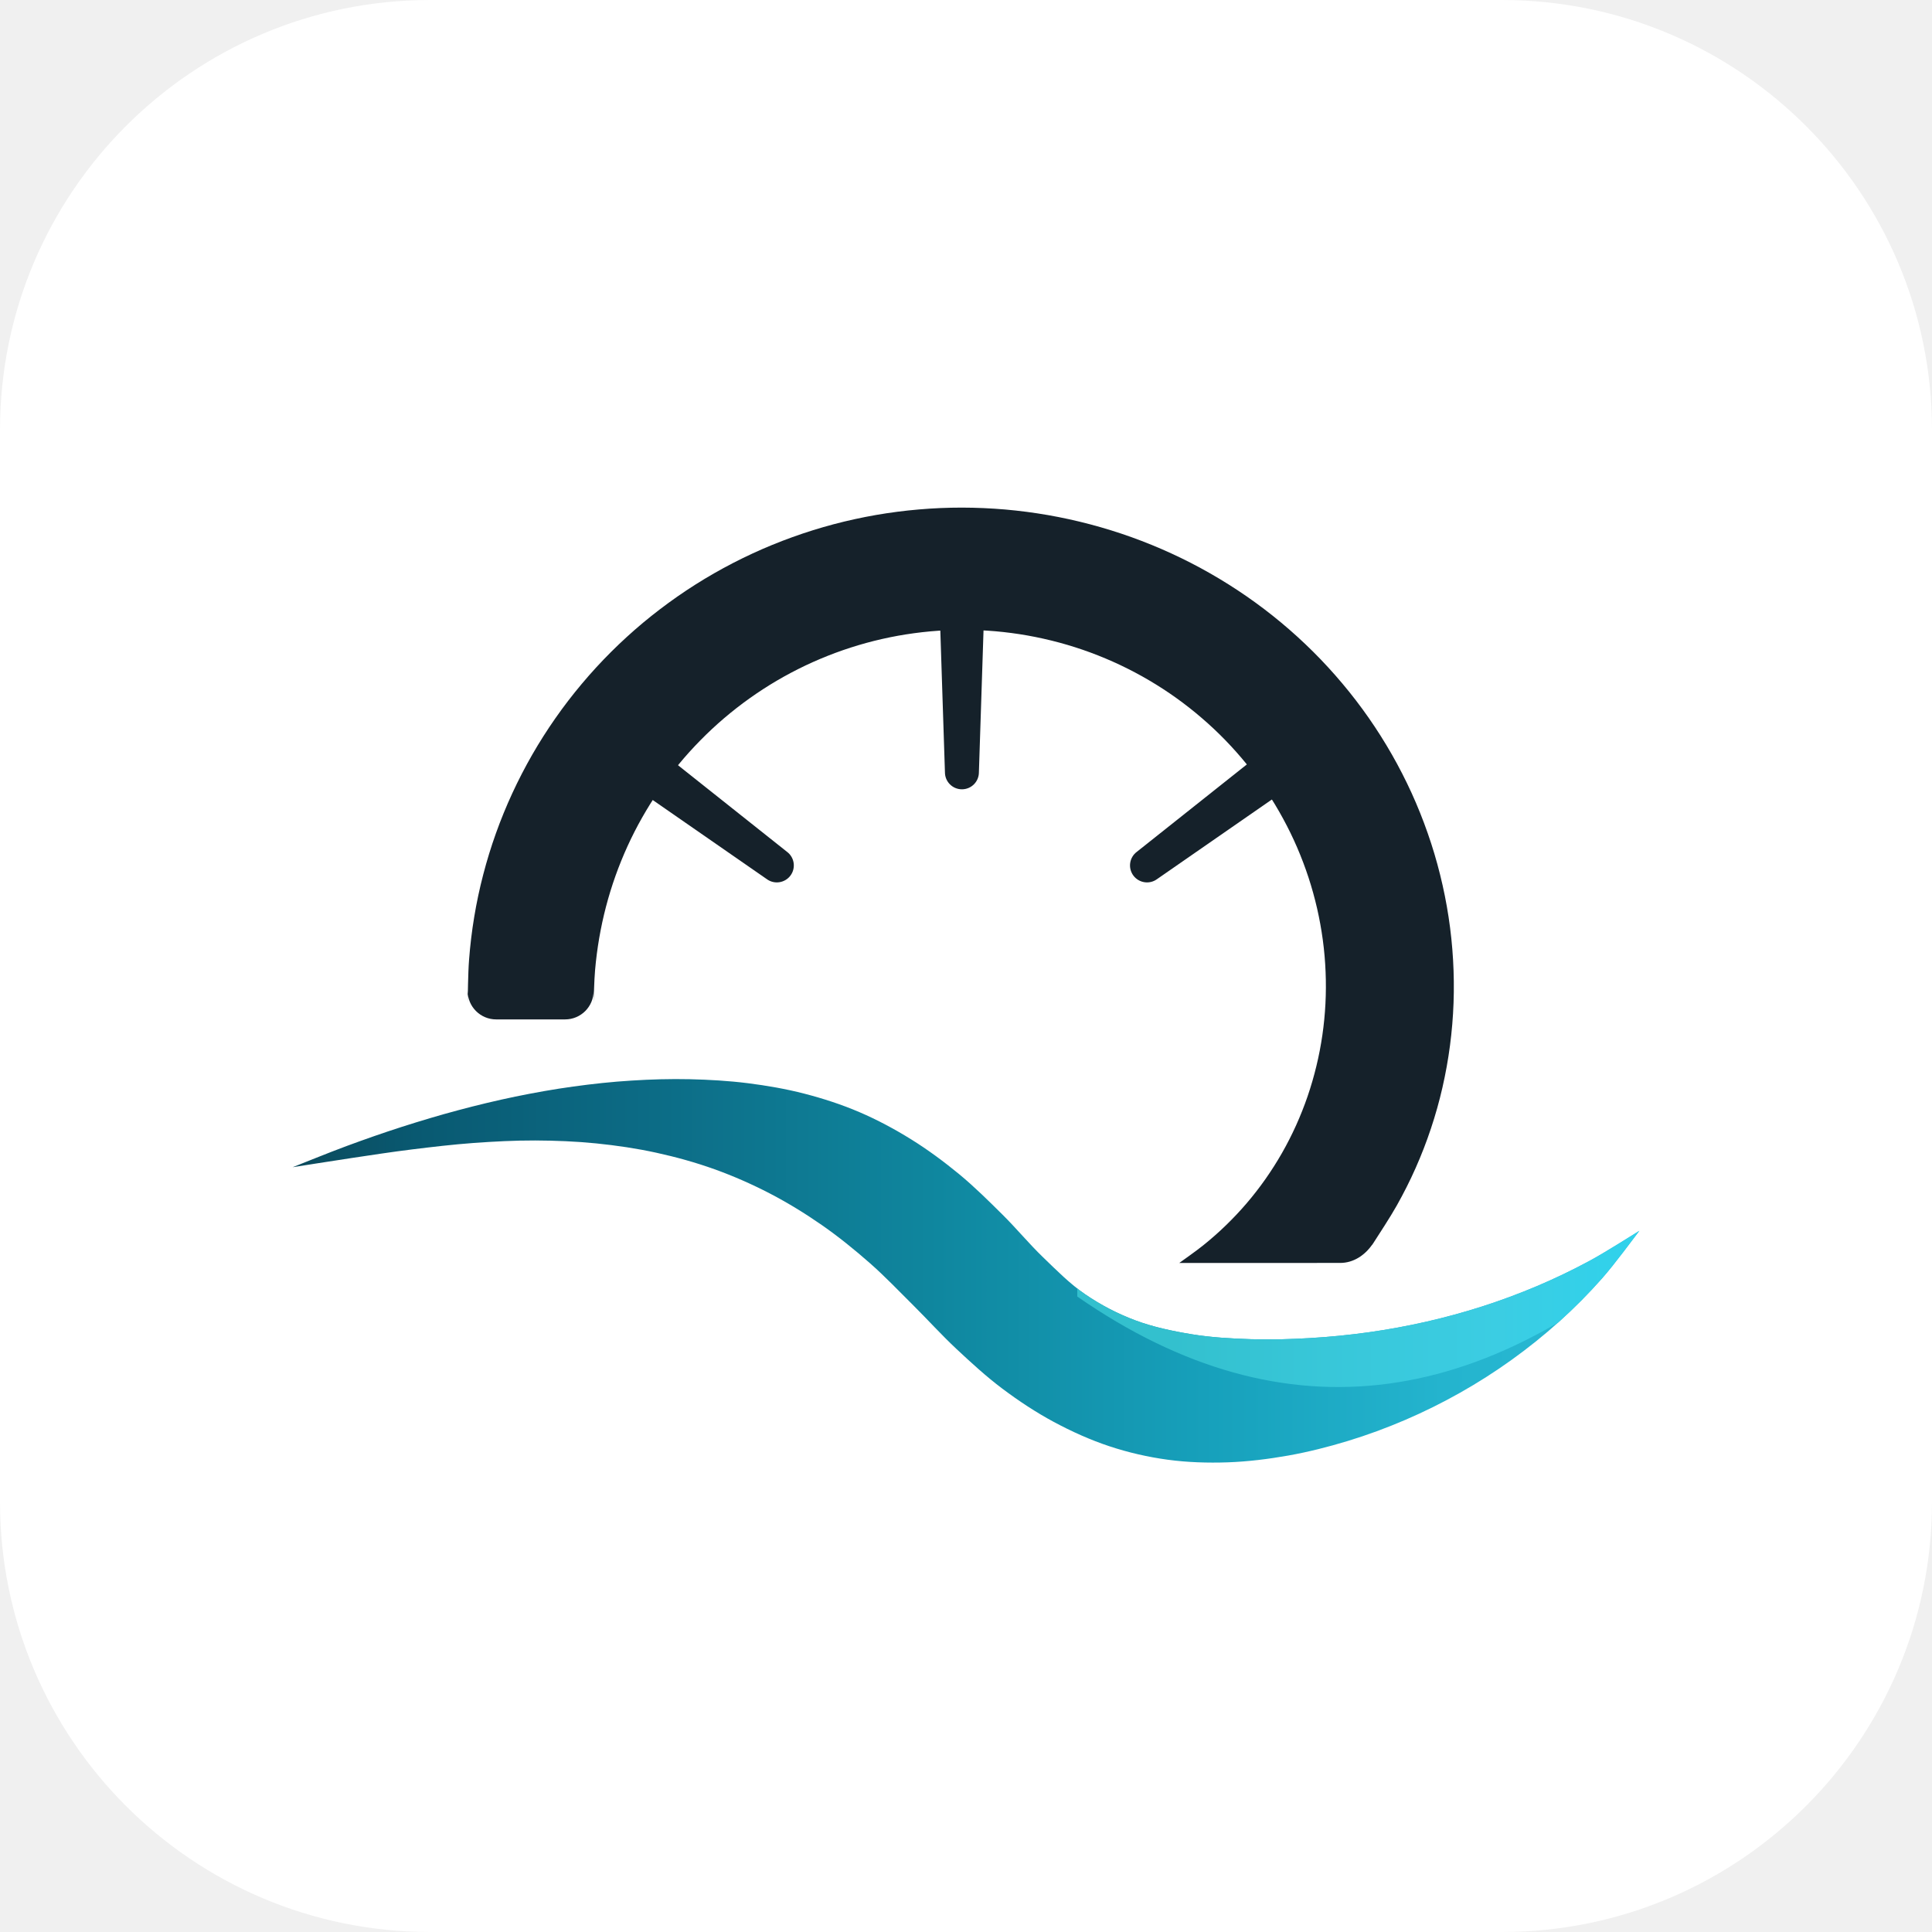
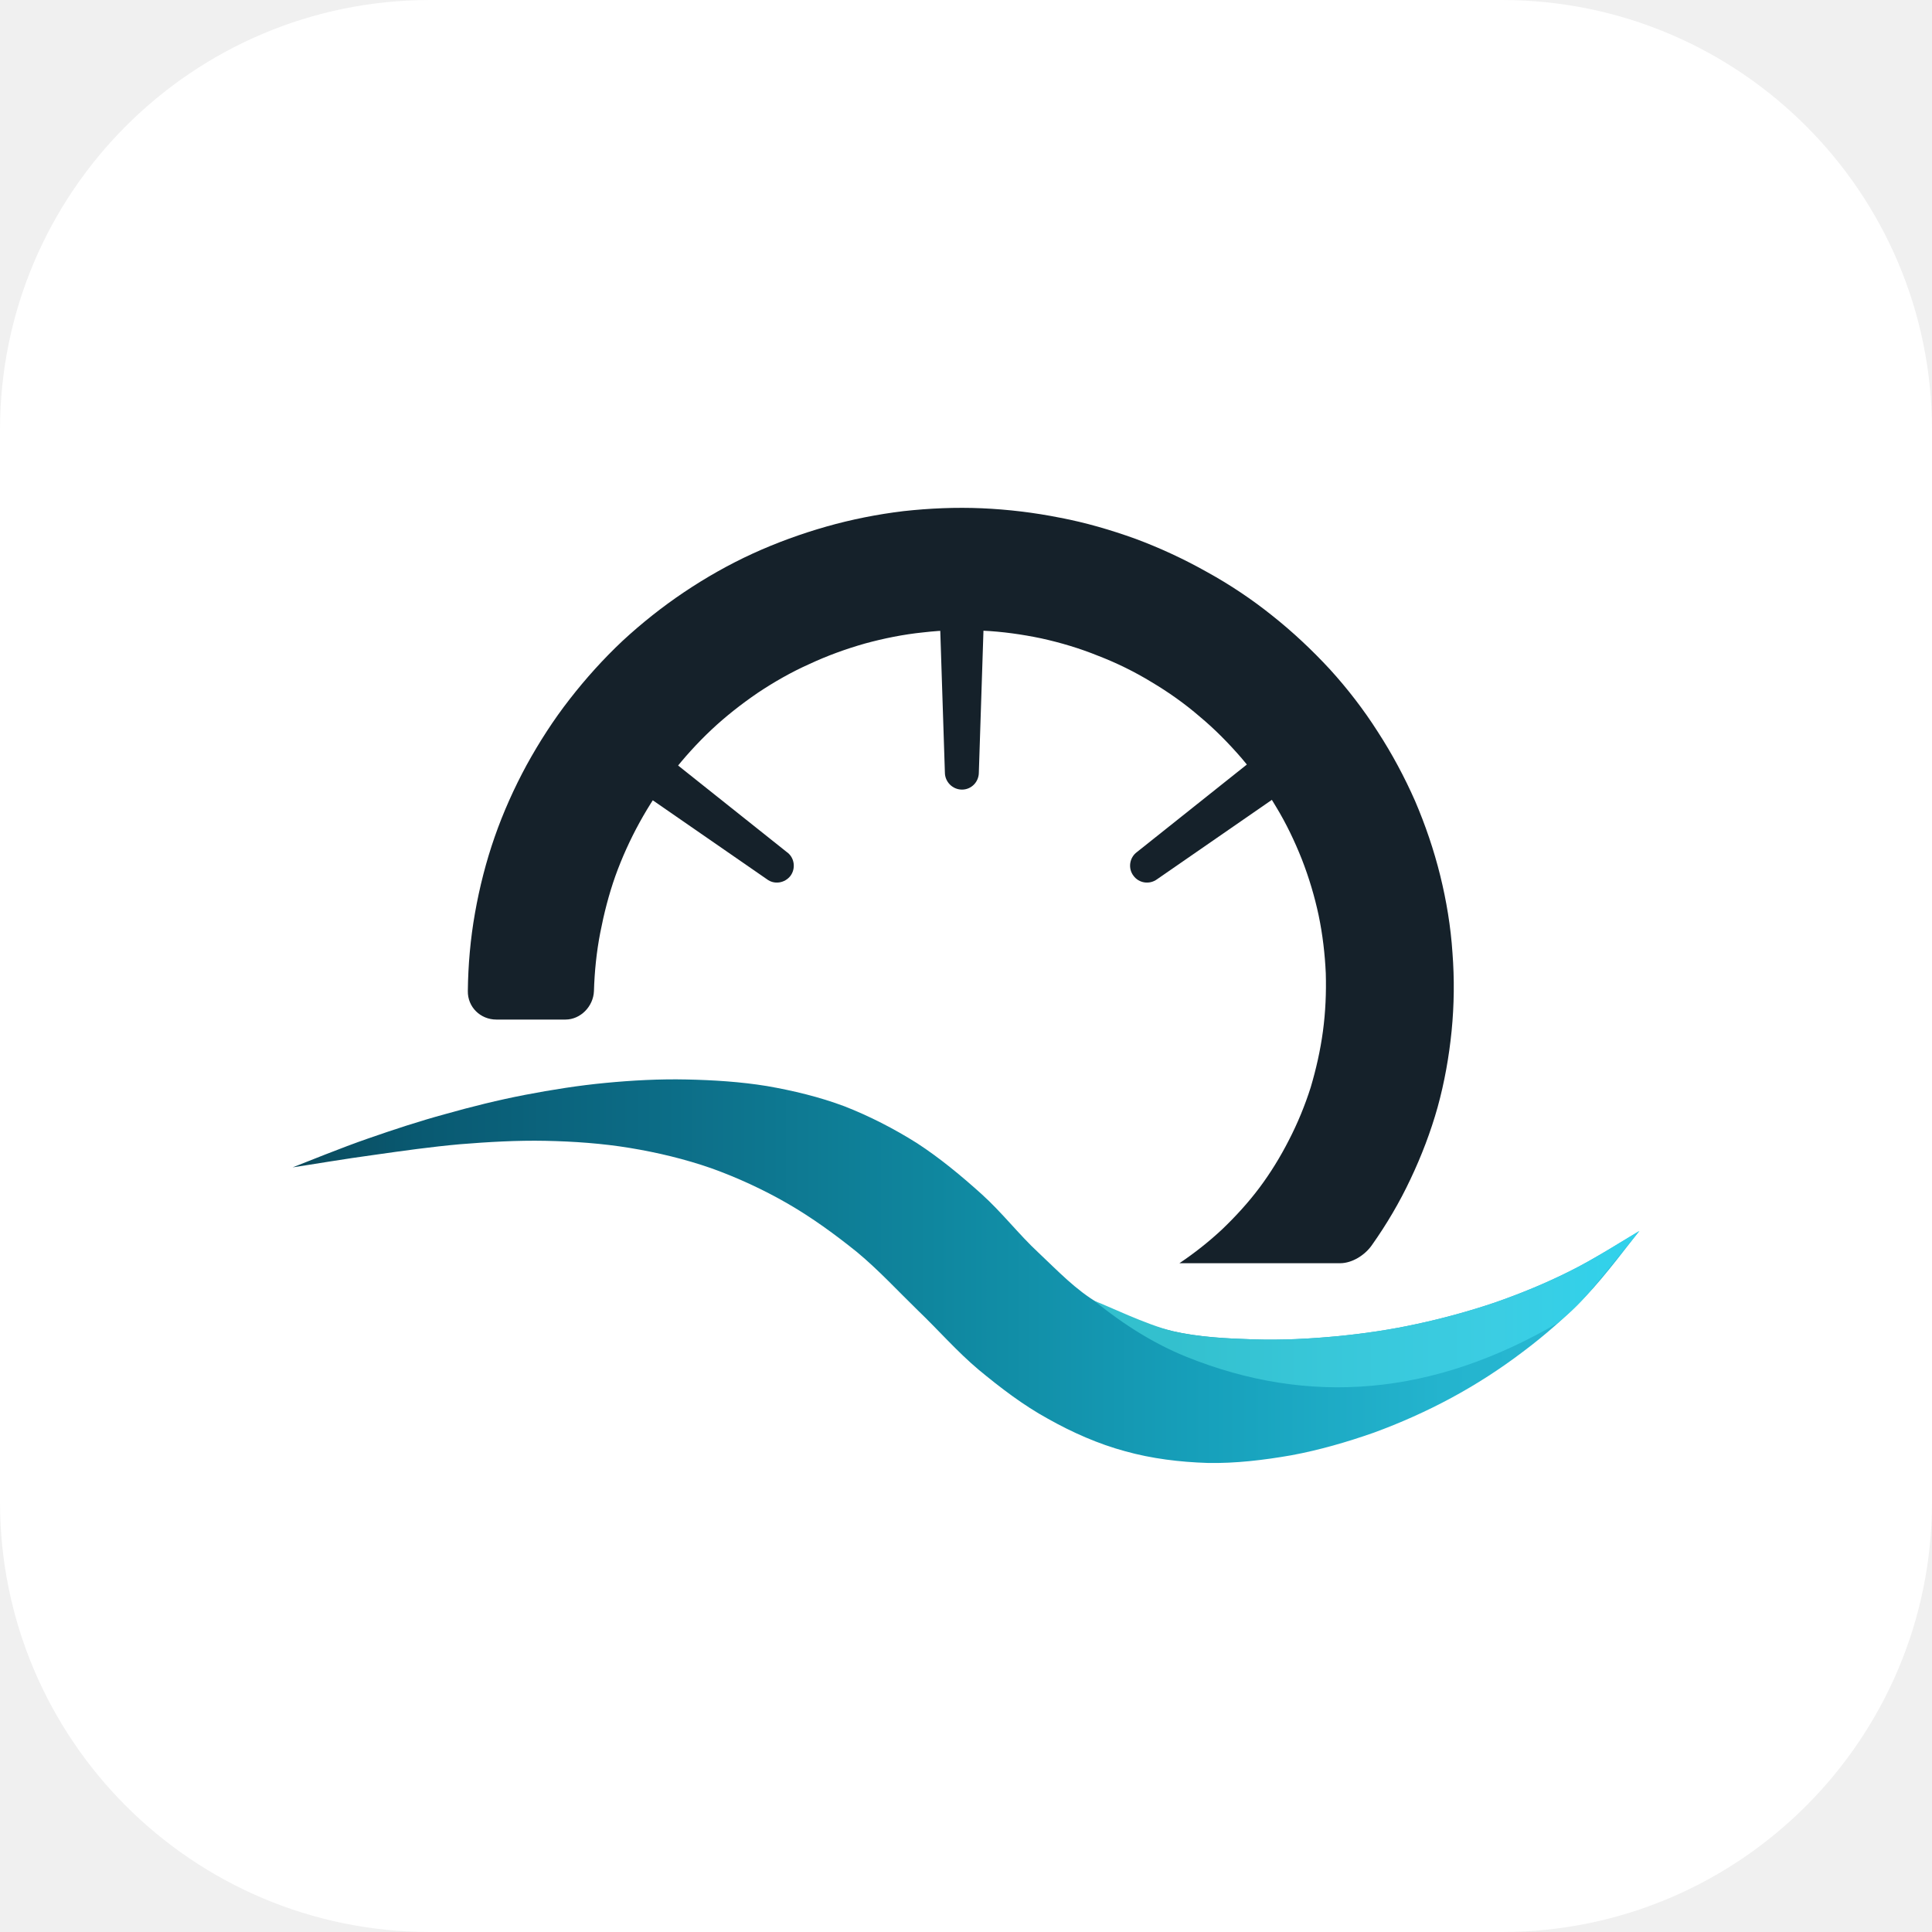
<svg xmlns="http://www.w3.org/2000/svg" viewBox="0 0 1024 1024" width="1024" height="1024" role="img" aria-label="MachineStream">
  <defs>
    <linearGradient id="ia" gradientUnits="userSpaceOnUse" x1="1.00" y1="0" x2="473.00" y2="0">
      <stop offset="0.000" stop-color="#0b4a5c" />
      <stop offset="0.091" stop-color="#095971" />
      <stop offset="0.261" stop-color="#0c6b85" />
      <stop offset="0.472" stop-color="#0f869e" />
      <stop offset="0.684" stop-color="#17a1bc" />
      <stop offset="0.854" stop-color="#24b4ce" />
      <stop offset="1.000" stop-color="#29b9d4" />
    </linearGradient>
    <linearGradient id="ib" gradientUnits="userSpaceOnUse" x1="309.00" y1="0" x2="473.00" y2="0">
      <stop offset="0.000" stop-color="#33c0ce" />
      <stop offset="0.335" stop-color="#38c7d9" />
      <stop offset="0.701" stop-color="#3bcde3" />
      <stop offset="1.000" stop-color="#2fd2ec" />
    </linearGradient>
-     <clipPath id="ic">
-       <path d="M1.00 232.18C4.15 230.95 13.51 227.13 19.88 224.77C26.25 222.42 32.72 220.14 39.24 218.05C45.77 215.96 52.37 213.98 59.01 212.21C65.64 210.44 72.35 208.82 79.07 207.43C85.80 206.05 92.57 204.84 99.35 203.91C106.13 202.97 112.94 202.24 119.75 201.82C126.55 201.39 133.38 201.19 140.17 201.34C146.96 201.50 153.78 201.89 160.49 202.73C167.19 203.58 173.89 204.73 180.41 206.42C186.93 208.11 193.39 210.20 199.62 212.87C205.86 215.54 211.97 218.81 217.81 222.44C223.65 226.07 229.32 230.27 234.66 234.67C240.00 239.08 244.97 244.03 249.85 248.86C254.73 253.70 259.11 259.03 263.94 263.68C268.76 268.33 273.42 273.07 278.82 276.76C284.22 280.46 290.13 283.53 296.35 285.86C302.58 288.19 309.43 289.64 316.18 290.74C322.94 291.84 329.97 292.24 336.89 292.46C343.80 292.68 350.80 292.47 357.69 292.06C364.58 291.65 371.44 290.97 378.23 290.02C385.01 289.06 391.74 287.83 398.37 286.32C405.01 284.80 411.58 283.01 418.03 280.94C424.48 278.86 430.86 276.50 437.09 273.86C443.33 271.21 449.47 268.28 455.45 265.05C461.44 261.82 470.08 256.24 473.00 254.48C470.82 257.27 464.57 265.89 459.89 271.19C455.21 276.49 450.17 281.55 444.90 286.30C439.63 291.05 434.04 295.53 428.26 299.68C422.47 303.84 416.42 307.70 410.20 311.21C403.99 314.72 397.54 317.92 390.97 320.74C384.40 323.56 377.63 326.06 370.79 328.14C363.94 330.23 356.92 332.00 349.91 333.25C342.90 334.49 335.77 335.37 328.73 335.62C321.69 335.86 314.60 335.64 307.68 334.70C300.76 333.76 293.87 332.18 287.21 329.97C280.56 327.76 274.00 324.81 267.76 321.45C261.51 318.09 255.46 314.09 249.76 309.81C244.07 305.54 238.79 300.68 233.59 295.82C228.39 290.95 223.61 285.65 218.56 280.63C213.50 275.62 208.60 270.44 203.25 265.75C197.91 261.06 192.33 256.54 186.50 252.48C180.67 248.42 174.55 244.67 168.27 241.40C161.99 238.14 155.47 235.27 148.84 232.89C142.21 230.51 135.38 228.62 128.48 227.11C121.58 225.60 114.52 224.56 107.44 223.84C100.36 223.13 93.17 222.84 85.99 222.81C78.81 222.79 71.56 223.17 64.36 223.69C57.17 224.22 49.95 225.07 42.82 225.95C35.70 226.83 28.59 227.93 21.62 228.97C14.65 230.01 4.44 231.65 1.00 232.18Z" />
-     </clipPath>
  </defs>
  <rect width="1024" height="1024" rx="228" fill="#fff" />
-   <g transform="translate(153.6 267.53) scale(1.51224)">
-     <path fill="#15212a" d="M62.33 174.58C62.42 172.07 62.44 164.49 62.83 159.47C63.21 154.45 63.81 149.42 64.64 144.44C65.46 139.47 66.52 134.51 67.79 129.63C69.06 124.74 70.55 119.89 72.25 115.14C73.95 110.39 75.87 105.69 77.99 101.10C80.11 96.52 82.44 92.01 84.95 87.63C87.47 83.25 90.19 78.96 93.09 74.82C95.98 70.68 99.08 66.65 102.33 62.78C105.58 58.91 109.01 55.17 112.59 51.60C116.17 48.03 119.92 44.61 123.79 41.37C127.67 38.14 131.71 35.06 135.85 32.17C140.00 29.28 144.28 26.57 148.66 24.06C153.05 21.55 157.55 19.22 162.14 17.10C166.72 14.98 171.41 13.06 176.16 11.35C180.90 9.64 185.74 8.13 190.62 6.83C195.50 5.54 200.45 4.46 205.42 3.59C210.39 2.73 215.41 2.08 220.44 1.65C225.46 1.21 230.53 1.00 235.57 1.00C240.61 1.01 245.67 1.23 250.70 1.66C255.72 2.10 260.75 2.76 265.72 3.62C270.68 4.49 275.63 5.57 280.51 6.86C285.39 8.15 290.23 9.65 294.98 11.35C299.73 13.06 304.43 14.97 309.01 17.08C313.60 19.19 318.12 21.51 322.50 24.01C326.89 26.51 331.19 29.22 335.34 32.09C339.50 34.97 343.54 38.04 347.43 41.28C351.31 44.51 355.07 47.93 358.66 51.50C362.24 55.06 365.68 58.81 368.93 62.68C372.19 66.55 375.28 70.59 378.17 74.73C381.06 78.88 383.78 83.18 386.28 87.57C388.79 91.96 391.10 96.48 393.20 101.08C395.29 105.68 397.18 110.39 398.84 115.16C400.51 119.92 401.96 124.78 403.17 129.68C404.39 134.57 405.38 139.53 406.14 144.51C406.90 149.48 407.42 154.51 407.71 159.52C408.00 164.54 408.06 169.58 407.88 174.58C407.70 179.59 407.28 184.60 406.63 189.55C405.98 194.50 405.09 199.43 403.98 204.28C402.87 209.13 401.52 213.93 399.95 218.63C398.39 223.33 396.59 227.96 394.59 232.46C392.60 236.97 390.36 241.37 387.96 245.65C385.56 249.92 381.65 255.81 380.21 258.09C378.78 260.38 379.49 259.13 379.35 259.34C376.71 263.11 372.75 265.73 368.15 265.73L311.74 265.75C313.14 264.71 317.44 261.74 320.17 259.54C322.90 257.34 325.56 255.01 328.09 252.55C330.63 250.09 333.08 247.50 335.39 244.79C337.70 242.09 339.91 239.25 341.97 236.31C344.03 233.38 345.97 230.32 347.76 227.19C349.55 224.05 351.20 220.80 352.70 217.49C354.19 214.18 355.54 210.78 356.73 207.32C357.91 203.86 358.94 200.33 359.80 196.76C360.67 193.19 361.37 189.55 361.90 185.90C362.43 182.25 362.79 178.55 362.98 174.85C363.17 171.15 363.19 167.42 363.03 163.70C362.88 159.99 362.56 156.25 362.06 152.55C361.56 148.85 360.89 145.16 360.06 141.51C359.22 137.86 358.22 134.23 357.05 130.66C355.88 127.09 354.54 123.56 353.05 120.10C351.56 116.65 349.90 113.24 348.09 109.93C346.29 106.62 344.33 103.37 342.23 100.23C340.13 97.09 337.87 94.03 335.50 91.09C333.12 88.15 330.59 85.30 327.96 82.58C325.32 79.86 322.55 77.25 319.67 74.78C316.80 72.30 313.80 69.95 310.72 67.74C307.63 65.53 304.43 63.45 301.16 61.53C297.89 59.60 294.51 57.82 291.08 56.19C287.65 54.57 284.13 53.09 280.56 51.77C277.00 50.46 273.36 49.30 269.69 48.31C266.02 47.32 262.29 46.49 258.55 45.82C254.81 45.16 251.03 44.66 247.24 44.33C243.46 44.01 239.64 43.85 235.84 43.85C232.05 43.86 228.23 44.04 224.45 44.38C220.67 44.73 216.89 45.24 213.16 45.91C209.43 46.59 205.71 47.43 202.05 48.43C198.39 49.44 194.77 50.60 191.21 51.92C187.66 53.24 184.16 54.72 180.73 56.34C177.31 57.97 173.95 59.75 170.69 61.66C167.43 63.58 164.24 65.65 161.16 67.84C158.08 70.03 155.09 72.37 152.21 74.82C149.34 77.27 146.56 79.86 143.92 82.55C141.27 85.24 138.73 88.05 136.33 90.96C133.93 93.87 131.65 96.89 129.52 99.99C127.38 103.10 125.38 106.30 123.52 109.58C121.66 112.85 119.94 116.22 118.38 119.64C116.82 123.06 115.40 126.56 114.14 130.10C112.88 133.64 111.77 137.24 110.82 140.88C109.87 144.51 109.08 148.20 108.44 151.89C107.81 155.59 107.32 159.33 107.00 163.06C106.67 166.80 106.57 172.39 106.48 174.31C106.40 176.23 106.48 174.54 106.48 174.58L106.48 170.38C106.48 175.91 102.01 180.38 96.48 180.38L72.33 180.38C66.81 180.38 62.33 175.91 62.33 170.38Z" />
-     <path fill="#15212a" d="M340.13 87.28L296.89 121.63C294.25 123.59 293.70 127.32 295.66 129.96C297.62 132.59 301.35 133.15 303.99 131.19L349.37 99.72ZM227.82 38.58L229.62 93.78C229.62 97.07 232.28 99.73 235.57 99.73C238.86 99.73 241.52 97.07 241.52 93.78L243.32 38.58ZM121.77 99.72L167.15 131.19C169.79 133.15 173.52 132.59 175.48 129.96C177.44 127.32 176.89 123.59 174.25 121.63L131.01 87.28Z" />
-     <path fill="url(#ia)" d="M1.00 232.18C4.15 230.95 13.51 227.13 19.88 224.77C26.25 222.42 32.72 220.14 39.24 218.05C45.77 215.96 52.37 213.98 59.01 212.21C65.64 210.44 72.35 208.82 79.07 207.43C85.80 206.05 92.57 204.84 99.35 203.91C106.13 202.97 112.94 202.24 119.75 201.82C126.55 201.39 133.38 201.19 140.17 201.34C146.96 201.50 153.78 201.89 160.49 202.73C167.19 203.58 173.89 204.73 180.41 206.42C186.93 208.11 193.39 210.20 199.62 212.87C205.86 215.54 211.97 218.81 217.81 222.44C223.65 226.07 229.32 230.27 234.66 234.67C240.00 239.08 244.97 244.03 249.85 248.86C254.73 253.70 259.11 259.03 263.94 263.68C268.76 268.33 273.42 273.07 278.82 276.76C284.22 280.46 290.13 283.53 296.35 285.86C302.58 288.19 309.43 289.64 316.18 290.74C322.94 291.84 329.97 292.24 336.89 292.46C343.80 292.68 350.80 292.47 357.69 292.06C364.58 291.65 371.44 290.97 378.23 290.02C385.01 289.06 391.74 287.83 398.37 286.32C405.01 284.80 411.58 283.01 418.03 280.94C424.48 278.86 430.86 276.50 437.09 273.86C443.33 271.21 449.47 268.28 455.45 265.05C461.44 261.82 470.08 256.24 473.00 254.48C470.82 257.27 464.57 265.89 459.89 271.19C455.21 276.49 450.17 281.55 444.90 286.30C439.63 291.05 434.04 295.53 428.26 299.68C422.47 303.84 416.42 307.70 410.20 311.21C403.99 314.72 397.54 317.92 390.97 320.74C384.40 323.56 377.63 326.06 370.79 328.14C363.94 330.23 356.92 332.00 349.91 333.25C342.90 334.49 335.77 335.37 328.73 335.62C321.69 335.86 314.60 335.64 307.68 334.70C300.76 333.76 293.87 332.18 287.21 329.97C280.56 327.76 274.00 324.81 267.76 321.45C261.51 318.09 255.46 314.09 249.76 309.81C244.07 305.54 238.79 300.68 233.59 295.82C228.39 290.95 223.61 285.65 218.56 280.63C213.50 275.62 208.60 270.44 203.25 265.75C197.91 261.06 192.33 256.54 186.50 252.48C180.67 248.42 174.55 244.67 168.27 241.40C161.99 238.14 155.47 235.27 148.84 232.89C142.21 230.51 135.38 228.62 128.48 227.11C121.58 225.60 114.52 224.56 107.44 223.84C100.36 223.13 93.17 222.84 85.99 222.81C78.81 222.79 71.56 223.17 64.36 223.69C57.17 224.22 49.95 225.07 42.82 225.95C35.70 226.83 28.59 227.93 21.62 228.97C14.65 230.01 4.44 231.65 1.00 232.18Z" />
-     <path fill="url(#ib)" clip-path="url(#ic)" d="M276.00 277.51Q385.00 353.17 494.00 248.38L494.00 221.98L276.00 221.98Z" />
+   <g transform="translate(153.6 267.43) scale(1.51224)">
+     <path fill="#15212a" d="M62.4 170.5C62.5 161.4 63.3 152.2 64.9 143.2C66.5 134.1 68.8 125.1 71.8 116.5C74.8 107.9 78.6 99.4 83 91.3C87.4 83.3 92.4 75.5 98.1 68.2C103.7 61 109.9 54.1 116.6 47.8C123.3 41.6 130.6 35.8 138.2 30.7C145.8 25.6 153.9 21 162.2 17.2C170.5 13.4 179.3 10.2 188.1 7.7C196.9 5.2 206 3.4 215.1 2.3C224.2 1.3 233.4 0.9 242.6 1.3C251.7 1.7 260.9 2.8 269.9 4.6C278.9 6.3 287.8 8.9 296.4 12C305 15.2 313.4 19.1 321.4 23.6C329.4 28 337.2 33.2 344.3 38.9C351.5 44.6 358.3 51 364.5 57.7C370.7 64.5 376.4 71.9 381.3 79.6C386.3 87.3 390.7 95.5 394.4 103.9C398 112.3 401 121.1 403.2 130C405.4 138.9 406.9 148 407.5 157.1C408.2 166.2 408.1 175.4 407.2 184.5C406.3 193.5 404.7 202.5 402.3 211.2C399.9 219.8 396.6 228.4 392.8 236.4C389 244.5 384.4 252.3 379.3 259.5C376.9 263 372.4 265.9 368.1 265.9L311.8 265.9C317 262.4 322.1 258.4 326.8 254C331.4 249.6 335.9 244.7 339.8 239.5C343.7 234.3 347.2 228.6 350.2 222.7C353.2 216.9 355.8 210.6 357.8 204.3C359.7 197.9 361.2 191.3 362.1 184.6C363 177.9 363.3 171.1 363.1 164.3C362.8 157.6 362 150.7 360.6 144C359.2 137.4 357.2 130.7 354.7 124.3C352.2 118 349.2 111.7 345.6 105.8C342.1 99.9 338.1 94.2 333.6 88.9C329.1 83.7 324.2 78.7 318.9 74.3C313.7 69.8 307.9 65.7 302 62.2C296.1 58.6 289.8 55.5 283.3 53C276.9 50.4 270.2 48.4 263.4 46.9C256.7 45.5 249.7 44.5 242.8 44.2C235.9 43.8 228.9 44 222 44.8C215.1 45.5 208.2 46.9 201.6 48.7C194.9 50.6 188.3 53 182.1 55.9C175.8 58.7 169.7 62.2 164 66C158.3 69.9 152.8 74.2 147.8 78.9C142.8 83.6 138.1 88.8 133.9 94.2C129.7 99.6 125.9 105.4 122.6 111.4C119.3 117.4 116.4 123.8 114.1 130.2C111.8 136.7 110.1 143.4 108.8 150.1C107.5 156.8 106.8 163.7 106.6 170.5C106.4 175.9 101.9 180.5 96.6 180.5L72.4 180.5C66.8 180.5 62.3 176.1 62.4 170.5Z" />
+     <path fill="#15212a" d="M340.1 87.4L296.9 121.8C294.3 123.7 293.7 127.5 295.7 130.1C297.6 132.7 301.3 133.3 304 131.3L349.4 99.9ZM227.8 38.7L229.6 93.9C229.6 97.2 232.3 99.9 235.6 99.9C238.9 99.9 241.5 97.2 241.5 93.9L243.3 38.7ZM121.8 99.9L167.2 131.3C169.8 133.3 173.5 132.7 175.5 130.1C177.4 127.5 176.9 123.7 174.2 121.8L131 87.4Z" />
+     <path fill="url(#ia)" d="M1 232.3C5.4 230.6 18.4 225.3 27.4 222.2C36.3 219.1 45.4 216.1 54.6 213.6C63.8 211 73.1 208.7 82.4 206.9C91.8 205.1 101.2 203.6 110.7 202.7C120.1 201.8 129.6 201.3 139 201.5C148.5 201.7 158 202.3 167.2 203.8C176.4 205.4 185.6 207.6 194.4 210.9C203.1 214.3 211.7 218.7 219.8 223.8C227.8 229 235.4 235.3 242.5 241.7C249.6 248.1 255.6 255.9 262.4 262.2C269.2 268.6 275.5 275.3 283.4 279.9C291.2 284.5 300.3 287.5 309.4 289.7C318.5 291.8 328.5 292.3 338 292.6C347.6 292.9 357.4 292.4 366.9 291.5C376.4 290.6 385.8 289.2 395 287.2C404.3 285.2 413.4 282.7 422.3 279.7C431.2 276.6 440 273 448.4 268.8C456.8 264.7 468.9 257 473 254.6C469.9 258.4 461.1 270.3 454.3 277.4C447.5 284.5 440 291.1 432.1 297C424.2 303 415.8 308.4 407.1 313.1C398.4 317.8 389.2 321.9 379.9 325.3C370.5 328.6 360.8 331.4 351.1 333.2C341.4 334.9 331.4 336.1 321.7 335.9C312 335.6 302.1 334.4 292.8 331.8C283.5 329.3 274.2 325.2 265.7 320.4C257.1 315.7 249 309.5 241.4 303.2C233.9 296.9 227.3 289.3 220.2 282.5C213.1 275.6 206.4 268.3 198.8 262C191.1 255.8 183 249.9 174.5 245C166 240.1 156.9 235.9 147.7 232.6C138.5 229.4 128.9 227.1 119.2 225.5C109.5 223.9 99.5 223.2 89.6 223C79.6 222.8 69.5 223.4 59.6 224.2C49.6 225.1 39.6 226.5 29.8 227.9C20 229.2 5.8 231.6 1 232.3Z" />
+     <path fill="url(#ib)" d="M282 279.1C286.6 280.8 300.1 287.4 309.4 289.7C318.8 291.9 328.5 292.3 338 292.6C347.6 292.9 357.4 292.4 366.9 291.5C376.4 290.6 385.8 289.2 395 287.2C404.3 285.2 413.4 282.7 422.3 279.7C431.2 276.6 440 273 448.4 268.8C456.8 264.7 468.9 257 473 254.6C469.9 258.4 459 272 454.3 277.4C449.5 282.8 446.1 285.3 444.5 286.8Q379.2 325 314 298.6Q298 292.1 282 279.1Z" />
  </g>
</svg>
